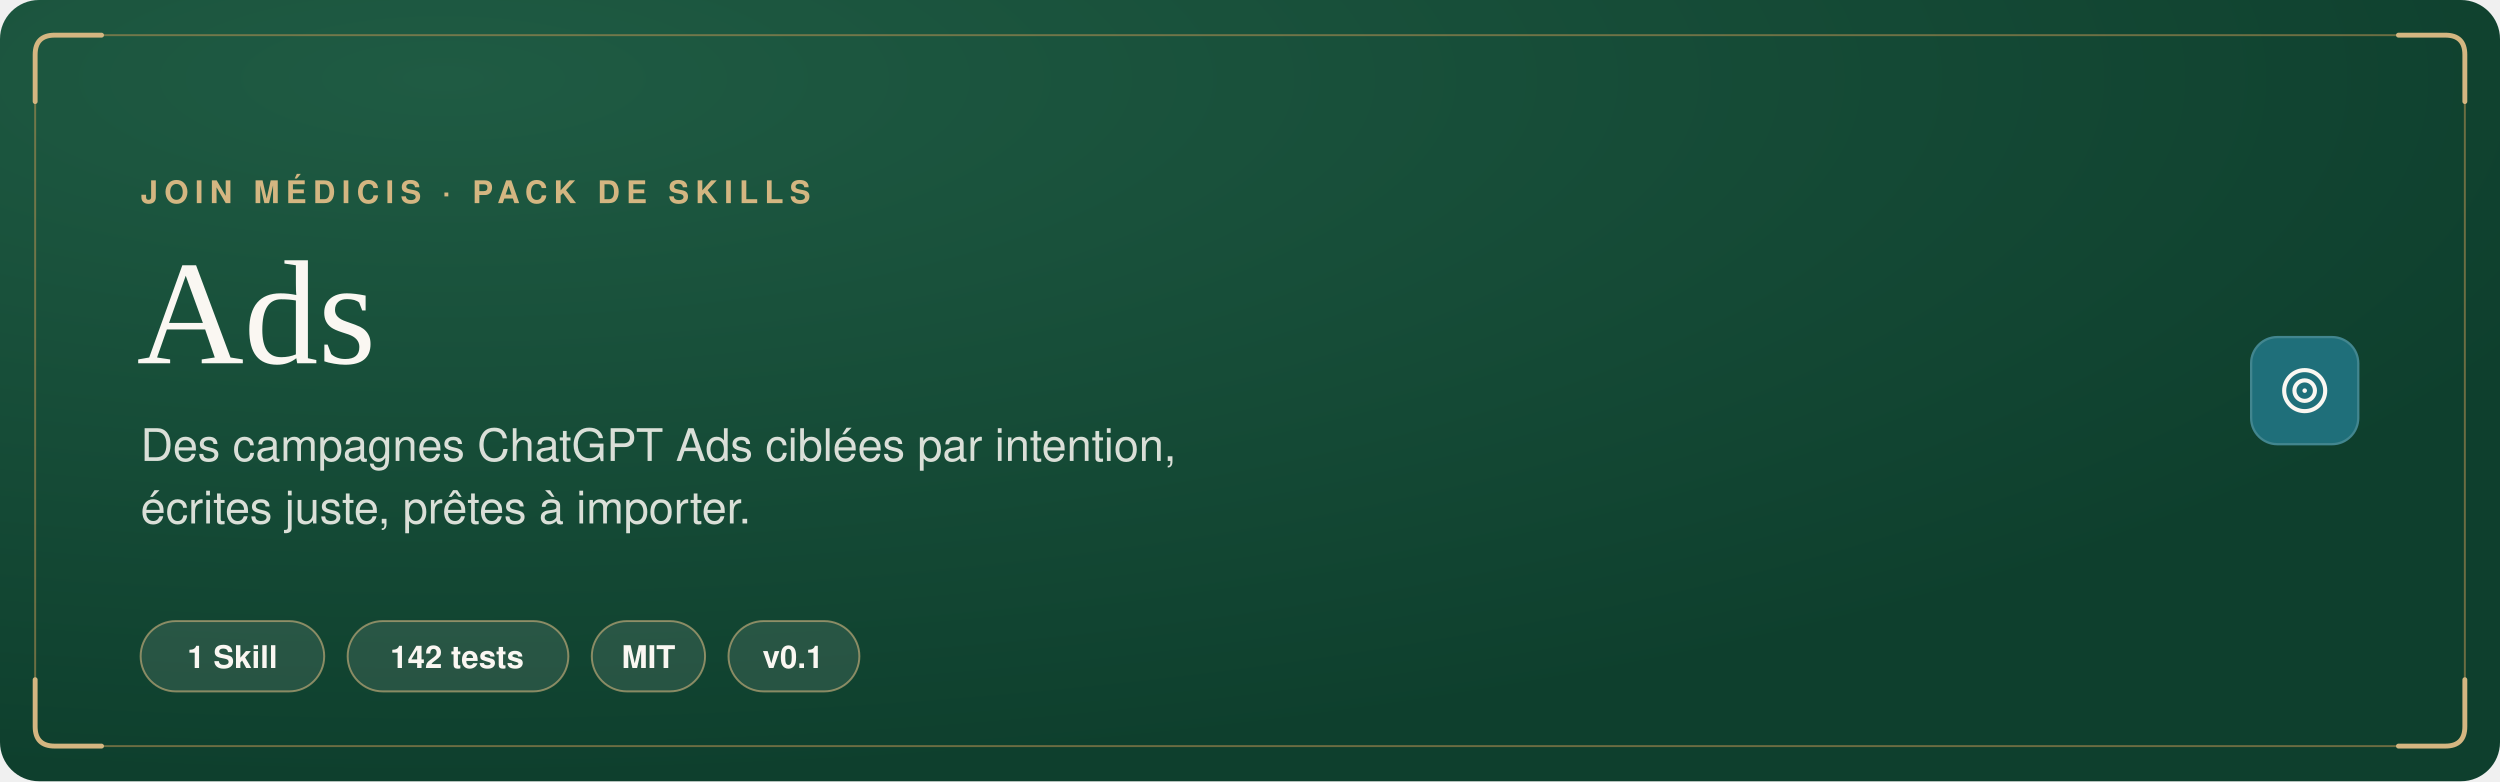
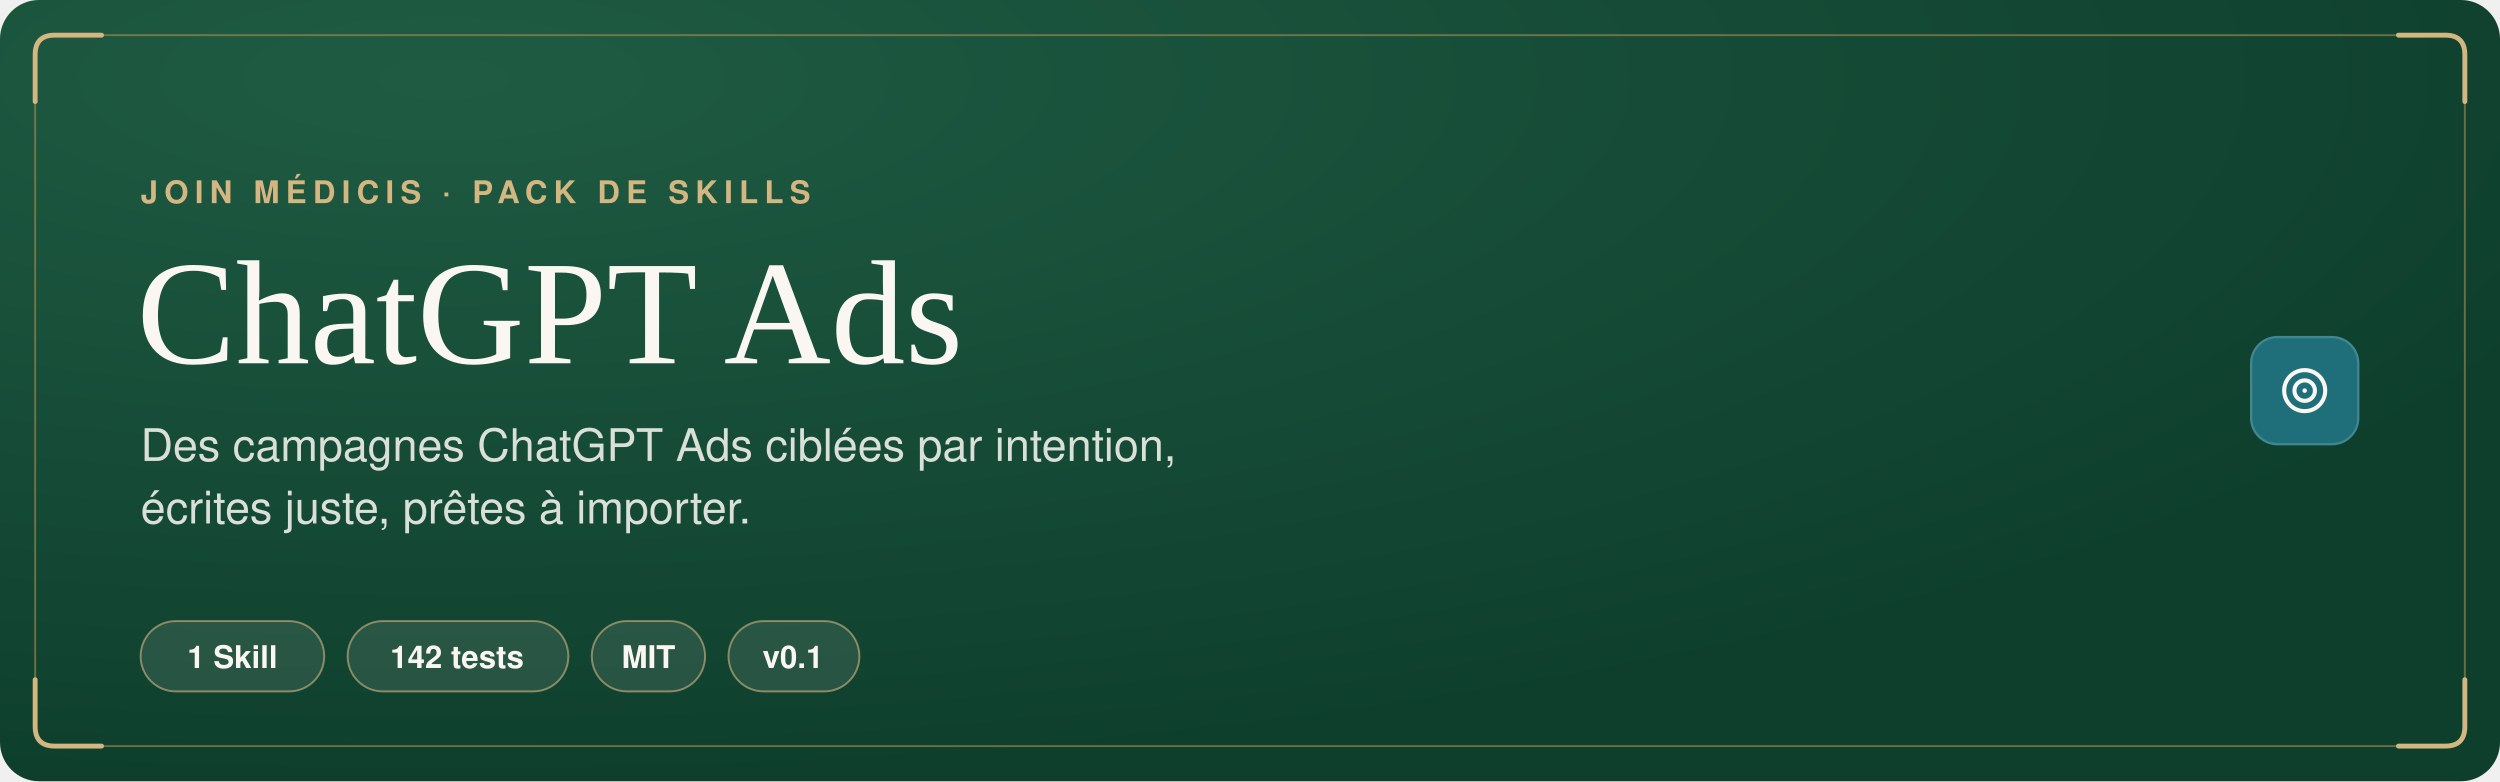
- <svg xmlns="http://www.w3.org/2000/svg" width="1280" height="400" viewBox="0 0 1280 400" role="img" aria-label="Ads, par Join Médicis">
+ <svg xmlns="http://www.w3.org/2000/svg" width="1280" height="400" viewBox="0 0 1280 400" role="img" aria-label="ChatGPT Ads, par Join Médicis">
  <defs>
    <radialGradient id="lueur" cx="0.18" cy="0.1" r="0.9">
      <stop offset="0" stop-color="#1F5B43" />
      <stop offset="1" stop-color="#0E3F2D" />
    </radialGradient>
  </defs>
  <rect width="1280" height="400" rx="20" fill="url(#lueur)" />
  <rect x="18" y="18" width="1244" height="364" rx="10" fill="none" stroke="#B89253" stroke-opacity="0.55" />
  <path d="M18 52 V28 Q18 18 28 18 H52" fill="none" stroke="#D4B681" stroke-width="2.5" stroke-linecap="round" />
  <path d="M1262 52 V28 Q1262 18 1252 18 H1228" fill="none" stroke="#D4B681" stroke-width="2.5" stroke-linecap="round" />
  <path d="M18 348 V372 Q18 382 28 382 H52" fill="none" stroke="#D4B681" stroke-width="2.5" stroke-linecap="round" />
  <path d="M1262 348 V372 Q1262 382 1252 382 H1228" fill="none" stroke="#D4B681" stroke-width="2.5" stroke-linecap="round" />
  <text x="72" y="104" font-family="'Helvetica Neue', Helvetica, Arial, sans-serif" font-size="16" font-weight="700" letter-spacing="3.2" fill="#D4B681">JOIN MÉDICIS · PACK DE SKILLS</text>
-   <text x="70" y="186" font-family="Georgia, 'Times New Roman', serif" font-size="76" fill="#FAF7F2">Ads</text>
+   <text x="70" y="186" font-family="Georgia, 'Times New Roman', serif" font-size="76" fill="#FAF7F2">ChatGPT Ads</text>
  <text x="72" y="236" font-family="'Helvetica Neue', Helvetica, Arial, sans-serif" font-size="23" fill="#FAF7F2" fill-opacity="0.86">Des campagnes ChatGPT Ads ciblées par intention,</text>
  <text x="72" y="268" font-family="'Helvetica Neue', Helvetica, Arial, sans-serif" font-size="23" fill="#FAF7F2" fill-opacity="0.86">écrites juste, prêtes à importer.</text>
  <rect x="72" y="318" width="94" height="36" rx="18" fill="#FAF7F2" fill-opacity="0.1" stroke="#D4B681" stroke-opacity="0.6" />
  <text x="119" y="342" text-anchor="middle" font-family="'Helvetica Neue', Helvetica, Arial, sans-serif" font-size="16" font-weight="600" fill="#FAF7F2">1 Skill</text>
  <rect x="178" y="318" width="113" height="36" rx="18" fill="#FAF7F2" fill-opacity="0.1" stroke="#D4B681" stroke-opacity="0.6" />
  <text x="234" y="342" text-anchor="middle" font-family="'Helvetica Neue', Helvetica, Arial, sans-serif" font-size="16" font-weight="600" fill="#FAF7F2">142 tests</text>
  <rect x="303" y="318" width="58" height="36" rx="18" fill="#FAF7F2" fill-opacity="0.1" stroke="#D4B681" stroke-opacity="0.6" />
  <text x="332" y="342" text-anchor="middle" font-family="'Helvetica Neue', Helvetica, Arial, sans-serif" font-size="16" font-weight="600" fill="#FAF7F2">MIT</text>
  <rect x="373" y="318" width="67" height="36" rx="18" fill="#FAF7F2" fill-opacity="0.1" stroke="#D4B681" stroke-opacity="0.6" />
  <text x="406" y="342" text-anchor="middle" font-family="'Helvetica Neue', Helvetica, Arial, sans-serif" font-size="16" font-weight="600" fill="#FAF7F2">v0.1</text>
  <g transform="translate(1152 172) scale(1.1667)">
    <rect width="48" height="48" rx="12" fill="#1F6F7A" />
    <rect x="0.5" y="0.5" width="47" height="47" rx="11.5" fill="none" stroke="#FFFFFF" stroke-opacity="0.16" />
    <g transform="translate(12 12)">
      <path d="M12 3a9 9 0 1 0 0 18a9 9 0 1 0 0-18z M12 7.5a4.5 4.5 0 1 0 0 9a4.5 4.5 0 1 0 0-9z" fill="none" stroke="#FAF7F2" stroke-width="1.8" stroke-linecap="round" stroke-linejoin="round" />
      <path d="M12 11a1 1 0 1 0 0 2a1 1 0 1 0 0-2z" fill="#FAF7F2" />
    </g>
  </g>
</svg>
